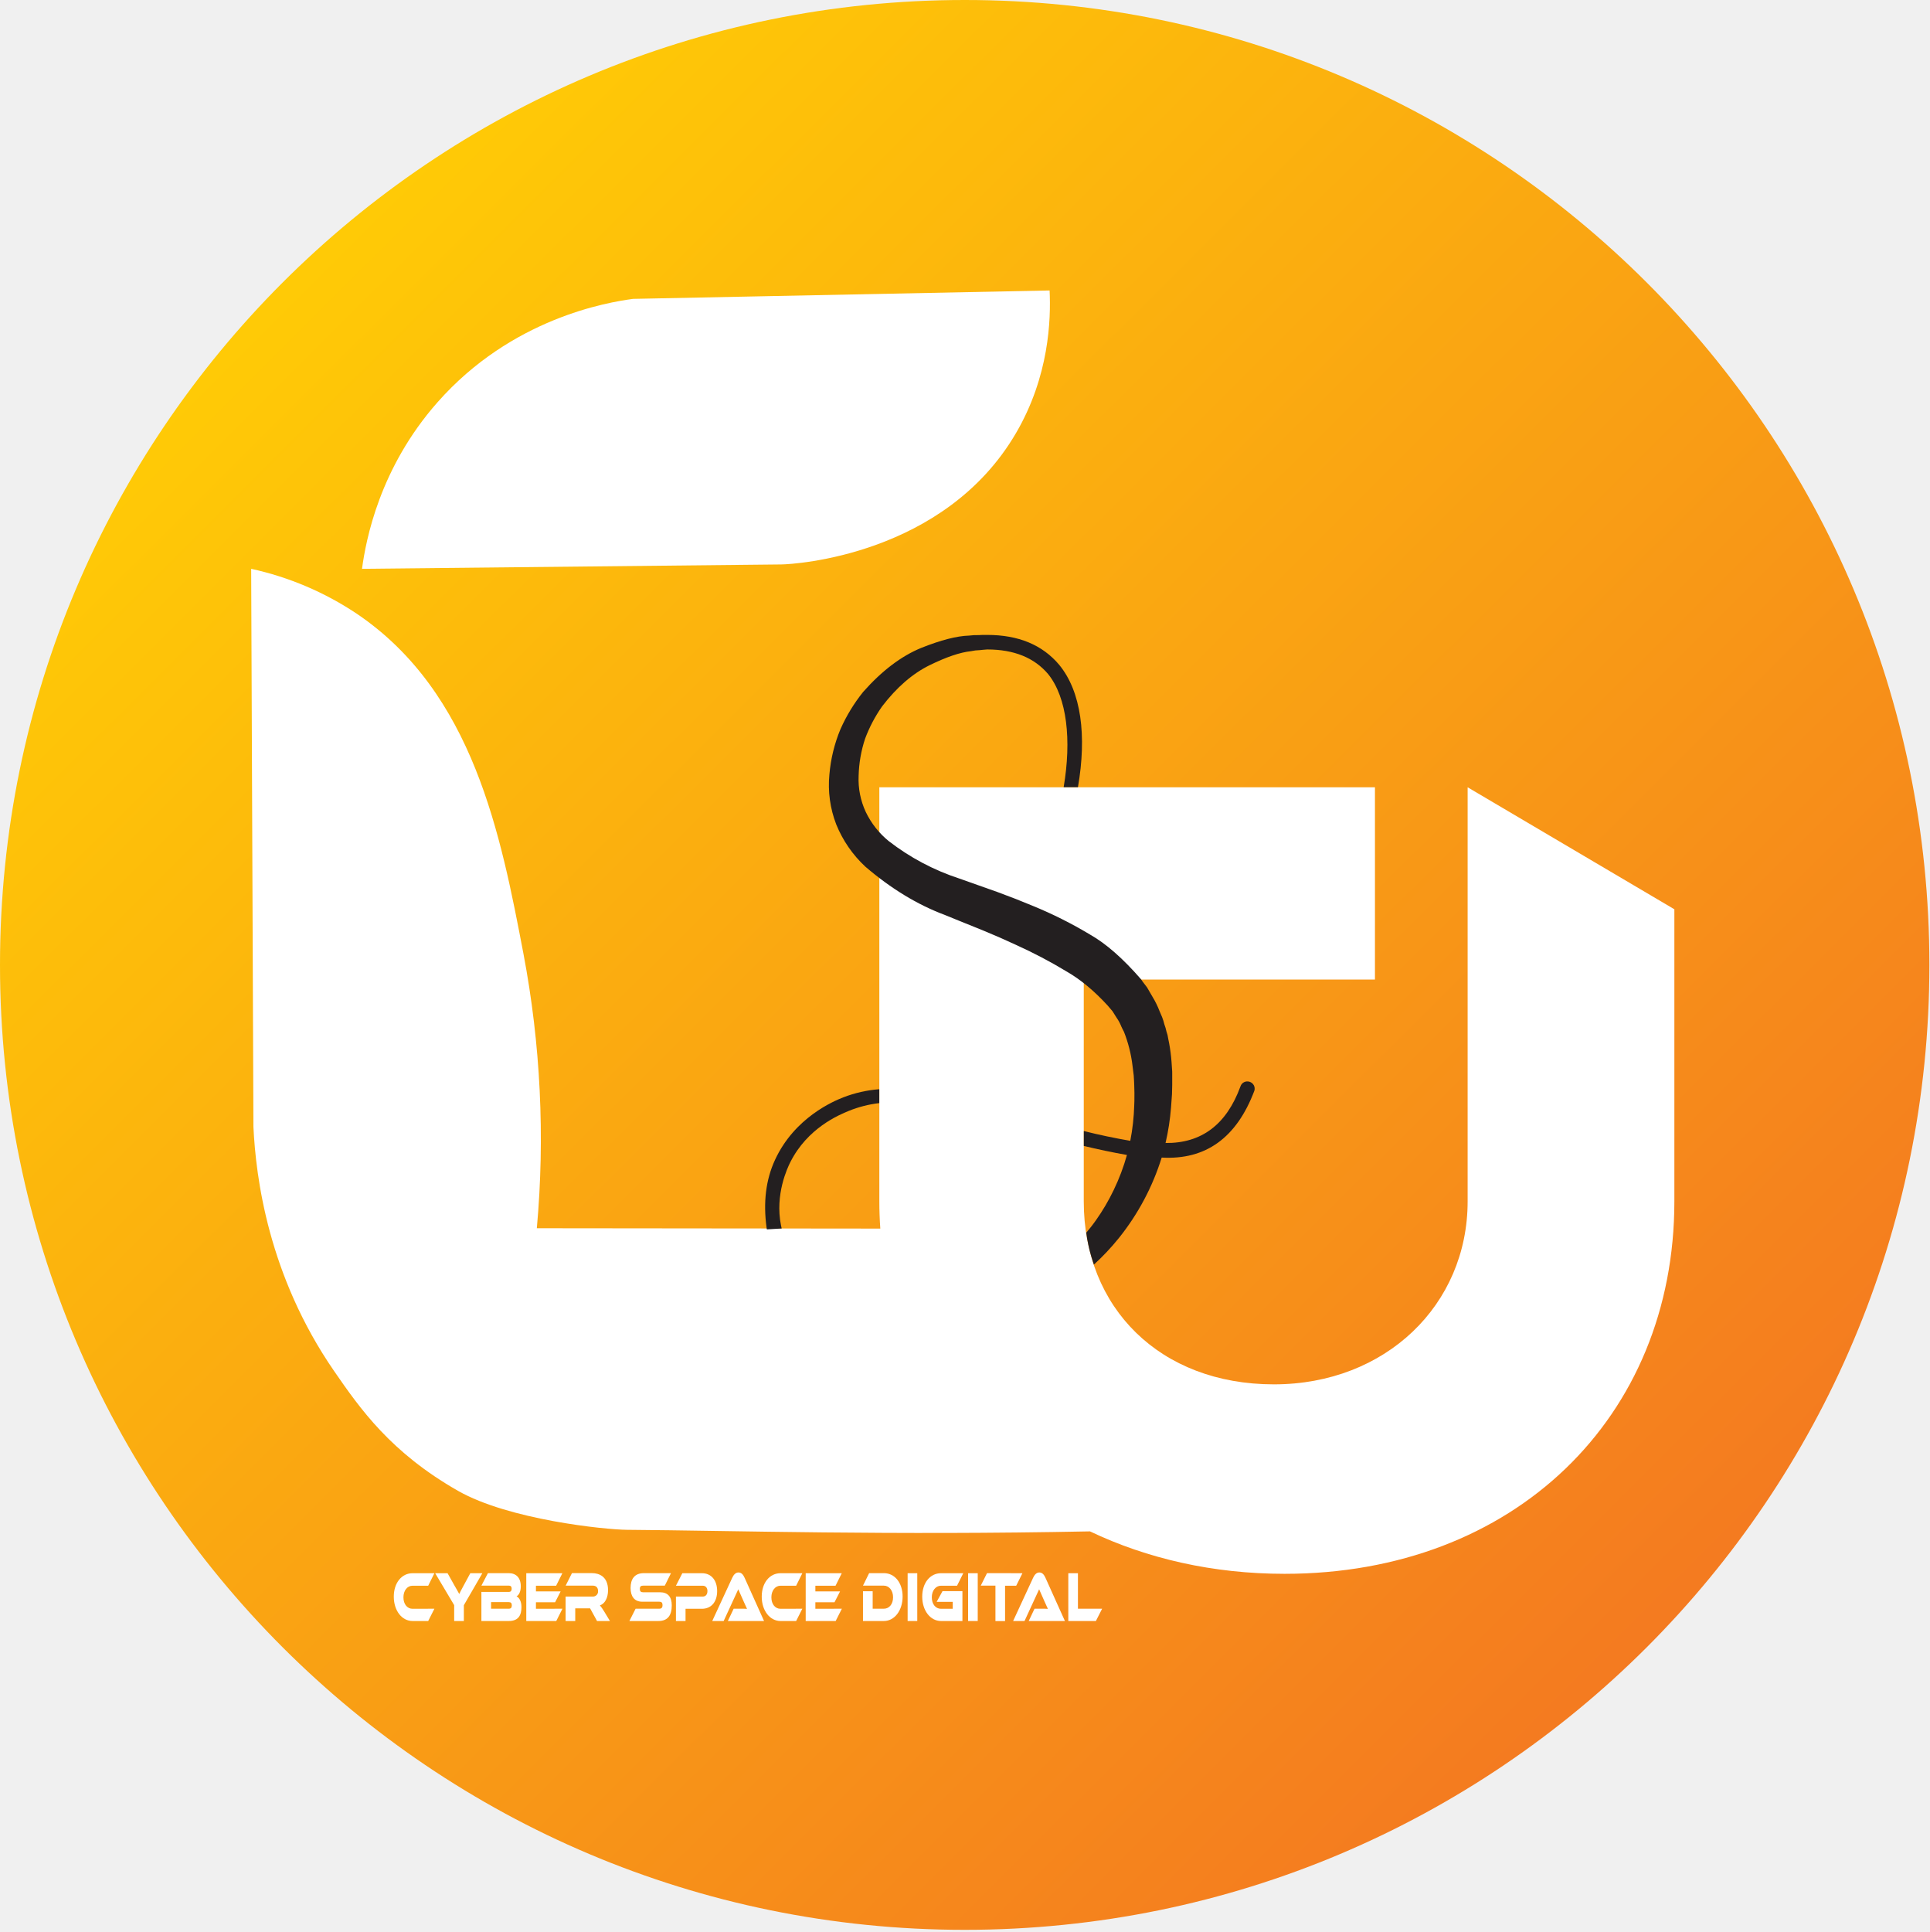
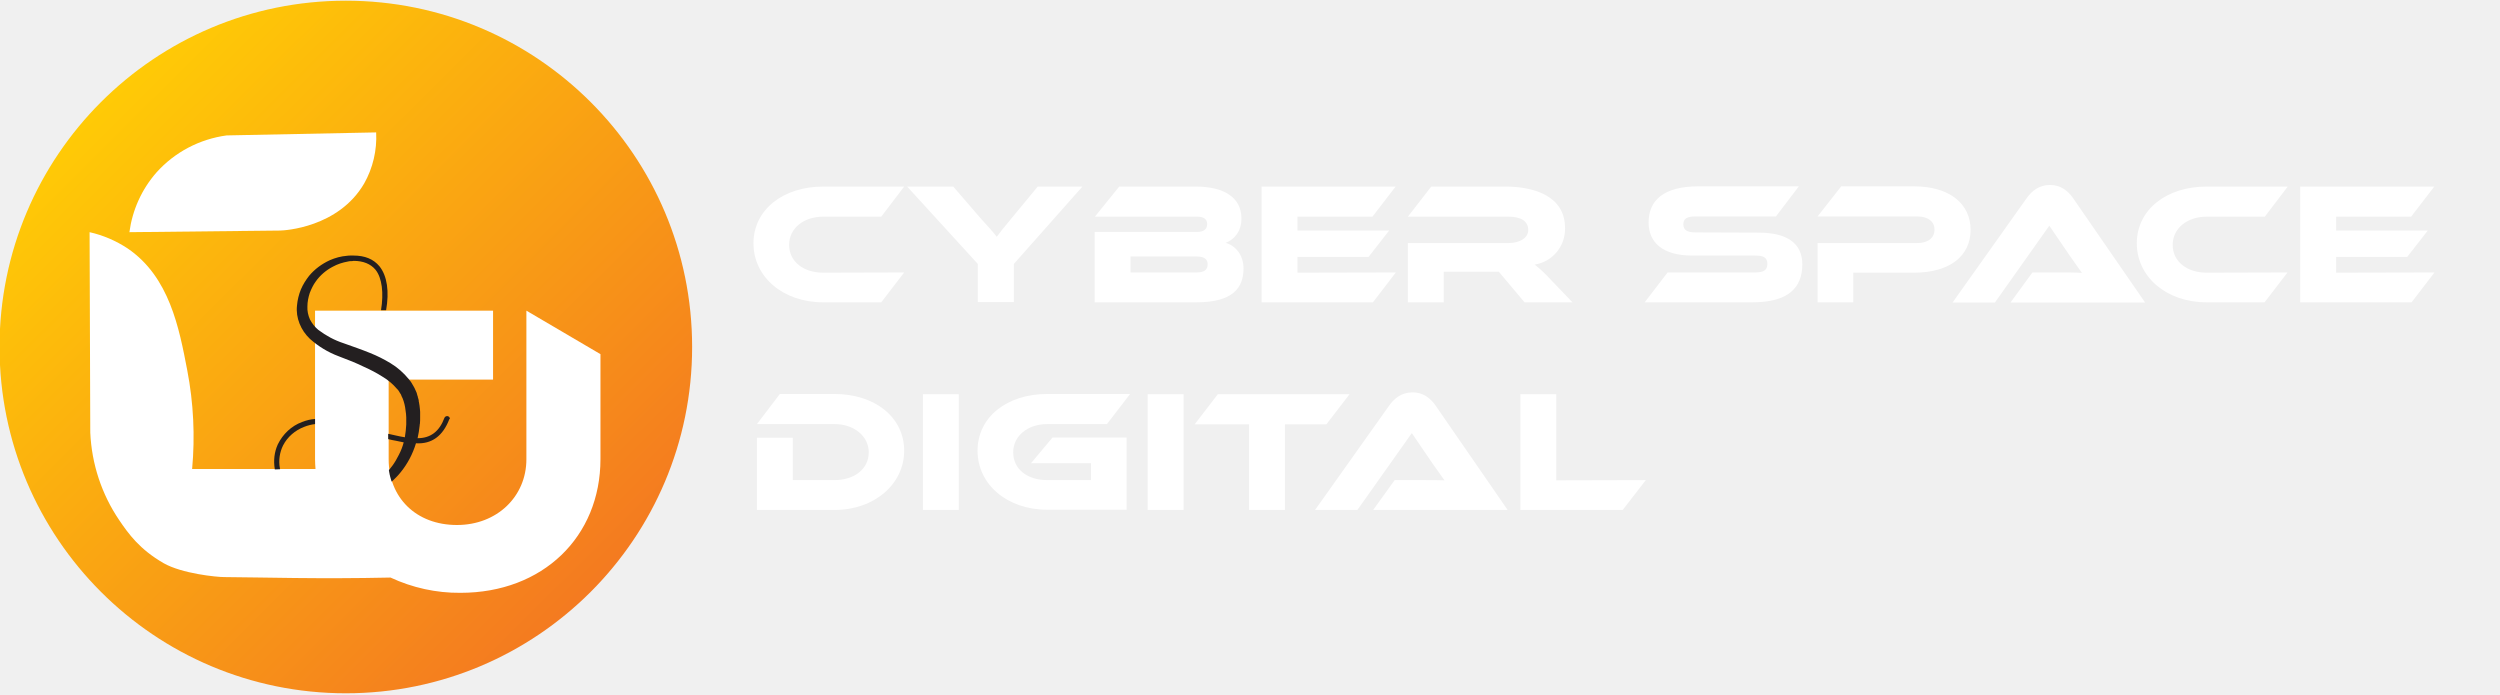
- <svg xmlns="http://www.w3.org/2000/svg" id="Color_Logo" data-name="Color Logo" viewBox="0 0 1080 1081.21">
-   <defs>
-     <style>.cls-1{fill:url(#New_Gradient_Swatch_1);}.cls-2{fill:#fff;}.cls-3{fill:#231f20;}</style>
-     <linearGradient id="New_Gradient_Swatch_1" x1="16.64" y1="14.85" x2="1060.05" y2="1061.83" gradientUnits="userSpaceOnUse">
-       <stop offset="0.14" stop-color="#ffca06" />
-       <stop offset="0.87" stop-color="#f47a20" />
-     </linearGradient>
-   </defs>
-   <g id="background">
-     <circle id="background-2" data-name="background" class="cls-1" cx="540" cy="540" r="540" />
-   </g>
-   <g id="Title">
-     <path class="cls-2" d="M243.16,900.29l-3.47,6.88h-8.75c-6.05,0-10.51-5.88-10.51-13.64s4.46-13.11,10.51-13.11h12.22l-3.47,7h-8.75c-2.92,0-5.11,2.67-5.11,6.51s2.16,6.4,5.11,6.4Z" />
-     <path class="cls-2" d="M270,880.42l-10.35,17.91v8.84h-5.42v-8.88L243.6,880.42h6.93l4.17,7.44c.55,1,2,3.39,2.37,4.19.34-.76.94-1.92,2.19-4.23l4-7.4Z" />
-     <path class="cls-2" d="M291.89,899.37c0,4.44-1.59,7.8-7.09,7.8H269.47V890.89H284.9c.78,0,1.51-.43,1.51-1.8s-.75-1.71-1.51-1.71H269.47l3.65-7h11.55c4.17,0,6.85,2.48,6.85,7.4,0,3.15-1.17,4.91-2.37,5.59C290.66,894.09,291.89,896.17,291.89,899.37Zm-17-2.76v3.68h9.93c1.18,0,1.67-.64,1.67-1.88s-.49-1.8-1.67-1.8Z" />
-     <path class="cls-2" d="M314.84,900.29l-3.46,6.88H294.59V880.42h20.2l-3.49,7H300v3.19h13.82l-3.1,6.08H300v3.64Z" />
-     <path class="cls-2" d="M341.42,907.17H334.2l-3.88-7.08H322v7.08h-5.39V893.49h15.17a2.86,2.86,0,0,0,3-3c0-2.08-1.12-3.12-3-3.12H316.64l3.52-7h11.2c4,0,9,1.92,9,9.55,0,4.16-1.7,7.6-4.56,8.48a30.08,30.08,0,0,1,2.45,3.52Z" />
-     <path class="cls-2" d="M369.49,891.09c4.24,0,6.54,2.44,6.54,7.32,0,5.48-2.17,8.76-7.48,8.76H352.31l3.47-6.88H369c1.28,0,1.85-.56,1.85-2s-.57-1.92-1.85-1.92h-9.48c-4.48,0-6.54-3.08-6.54-7.67,0-5,2.19-8.32,7.48-8.32h15.14l-3.47,7H360c-1.25,0-1.85.48-1.85,1.83s.6,1.88,1.85,1.88Z" />
-     <path class="cls-2" d="M392.86,900.33h-9.12v6.84h-5.37V893.49h15c1.67,0,2.63-1.24,2.63-3.07s-1-3-2.63-3h-15l3.57-7h10.95c5.39,0,8.54,4.08,8.54,10S398.28,900.33,392.86,900.33Z" />
-     <path class="cls-2" d="M407.42,907.17l3.26-6.88h4.38c1,0,2.27,0,3.1.08-.47-1-1.2-2.6-1.77-3.88l-3.13-7.07-8.18,17.75h-6.39L409.87,883c.73-1.56,1.8-3,3.5-3s2.68,1.32,3.44,3l10.89,24.19Z" />
-     <path class="cls-2" d="M449.12,900.29l-3.47,6.88H436.9c-6,0-10.51-5.88-10.51-13.64s4.46-13.11,10.51-13.11h12.22l-3.47,7H436.9c-2.92,0-5.11,2.67-5.11,6.51s2.16,6.4,5.11,6.4Z" />
-     <path class="cls-2" d="M471.24,900.29l-3.46,6.88H451V880.42h20.2l-3.49,7H456.41v3.19h13.82l-3.11,6.08H456.41v3.64Z" />
-     <path class="cls-2" d="M494.75,907.17H483.07V890.5h5.42v9.79h6.26c3,0,5.16-2.56,5.16-6.4s-2.25-6.51-5.16-6.51H483.07l3.44-7h8.24c6.09,0,10.5,5.4,10.5,13.11S500.79,907.17,494.75,907.17Z" />
-     <path class="cls-2" d="M513.45,907.17h-5.39V880.42h5.39Z" />
-     <path class="cls-2" d="M527.58,890.46h11.15v16.71h-12c-6,0-10.5-5.88-10.5-13.64s4.45-13.11,10.5-13.11h12.48l-3.49,7h-9c-2.92,0-5.13,2.71-5.13,6.51s2.13,6.4,5.13,6.4h6.59v-3.88h-9Z" />
-     <path class="cls-2" d="M547.3,907.17h-5.39V880.42h5.39Z" />
-     <path class="cls-2" d="M572.32,880.42l-3.49,7H562.6v19.79h-5.39V887.38H549l3.49-7Z" />
-     <path class="cls-2" d="M575.84,907.17l3.25-6.88h4.38c1,0,2.27,0,3.1.08-.47-1-1.19-2.6-1.77-3.88l-3.13-7.07-8.18,17.75h-6.38L578.29,883c.73-1.56,1.79-3,3.49-3s2.68,1.32,3.44,3l10.89,24.19Z" />
-     <path class="cls-2" d="M616.93,900.29l-3.49,6.88H598V880.42h5.39v19.87Z" />
-   </g>
-   <g id="csd">
-     <g id="d">
-       <path class="cls-2" d="M821.53,440.59V672.31c0,57.94-45.9,102.42-108.44,102.42-63.87,0-106.44-42.93-106.44-102.42V548.18h163V440.59H492.22V672.31c0,5.15.19,10.22.54,15.25l-192.26-.2A556,556,0,0,0,293,533.7c-12.62-66.09-27.88-146-93.2-190.18a172.42,172.42,0,0,0-59.2-25.19l1.26,312.35c1.36,28.14,8.2,83,45.13,136.56,14.61,21.17,31.72,45.61,69.39,67.08,28.42,16.2,82.27,21.71,94.56,21.81,59.78.46,146.85,3.13,259.19.88,32,15.27,69,23.75,108.91,23.75,128.4,0,218.21-87.41,218.21-208.45V508.86Z" />
-       <path class="cls-2" d="M568.73,242.35c18.6-31.83,19.57-63.55,18.8-79.79l-233.13,4.7c-14.46,1.92-68,10.82-109.51,57.88-32.45,36.76-40.07,77-42.25,93.19l234.68-2.45C444.59,315.81,528.71,310.88,568.73,242.35Z" />
-       <path class="cls-3" d="M433.82,649.11q-7.68,16.6-4.69,38.14c0,.25.1.5.15.75l8.28-.5c-.1-.42-.24-1-.39-1.78-3.45-17.26,3.61-32.12,5.22-35.33,9.55-19,27-26.38,32.8-28.73a65.82,65.82,0,0,1,17-4.33v-7.77a70.63,70.63,0,0,0-20.1,4.54C466.77,616.17,444.82,625.3,433.82,649.11Z" />
-       <path class="cls-3" d="M701.87,607.39a4.16,4.16,0,0,0-5.5-1.77,4,4,0,0,0-2,2.35q-11.68,32-41.94,31.69a134.53,134.53,0,0,0,3.06-19.72c.06-.9.13-1.76.19-2.59.32-3.38.48-6.8.48-10.24v-6.42c0-.76,0-1.5-.09-2.2-.13-1.47-.23-2.9-.29-4.31a96.23,96.23,0,0,0-1.34-10.34c-.19-.77-.35-1.56-.48-2.39a20.09,20.09,0,0,0-1.05-4.31,19.24,19.24,0,0,1-.48-1.92c-.26-.7-.48-1.37-.67-2a27.25,27.25,0,0,0-1.25-4c-.51-1.15-1-2.27-1.43-3.35a49,49,0,0,0-3.93-8q-1.53-2.67-3.06-5.27-1.16-1.62-2.4-3.15-.57-.76-1-1.44-15.14-17.43-28.53-25a234.31,234.31,0,0,0-31.89-16q-9.37-3.93-19.82-7.76-10.33-3.63-21.35-7.56a130.92,130.92,0,0,1-39.64-21,47.37,47.37,0,0,1-12.83-16.28,43.13,43.13,0,0,1-4-20.2,71.39,71.39,0,0,1,3.64-20.87,80.52,80.52,0,0,1,9.48-18q12.25-16,26.61-23.07,14.09-6.9,23.18-7.85a25,25,0,0,1,4.88-.58c.7-.06,1.31-.12,1.82-.19l2.39-.19q22.41,0,34.09,13.79c10.59,13.15,13.14,36.85,8.68,63.27h8c5-28.91,1.84-53.44-10.48-68.44q-14.07-16.75-40.31-16.76H550a18.53,18.53,0,0,1-2,.1,35.67,35.67,0,0,0-5.56.28q-10.24.3-26.81,6.9-16.75,6.88-32.46,24.61A94.62,94.62,0,0,0,470.49,408a84.51,84.51,0,0,0-6.22,25.38,61,61,0,0,0,3.83,28A66.37,66.37,0,0,0,484.38,485q21.54,18.48,44.62,27.09,4.21,1.73,8.23,3.35,6.62,2.68,12.83,5.18,10,4.11,18.58,8.13a266.5,266.5,0,0,1,28.53,15q11.49,6.6,22.88,19l1.06,1.25c.57.63,1.11,1.27,1.63,1.91l2.29,3.64a22.93,22.93,0,0,1,2.68,5c.45,1,.93,1.91,1.44,2.87a76.52,76.52,0,0,1,4.79,19c.25,1.79.48,3.57.67,5.36s.16,3.61.29,5.46q.18,4.31.09,8.81-.09,1.33-.09,2.58a121.22,121.22,0,0,1-2.21,19.82q-6.33-1.1-13-2.49t-13-3v8.35q5.79,1.4,11.93,2.69t12.2,2.36a118.36,118.36,0,0,1-7.4,19.6,115.43,115.43,0,0,1-10,17c-2,2.84-3.91,5.17-5.38,6.91a87.68,87.68,0,0,0,2.82,13.3c.46,1.58,1,3.09,1.47,4.54a134.37,134.37,0,0,0,14-14.89,137.19,137.19,0,0,0,23.94-45q37,2.1,51.89-37.44A4.06,4.06,0,0,0,701.87,607.39Z" />
-     </g>
-   </g>
+ <svg xmlns="http://www.w3.org/2000/svg" version="1.1" id="Navbar" x="0px" y="0px" viewBox="0 0 1080 300" style="enable-background:new 0 0 1080 300;" xml:space="preserve">
+   <style type="text/css">
+ 	.st0{fill:#FFFFFF;}
+ 	.st1{fill:url(#background_00000026147229535556004150000016099695420084870289_);}
+ 	.st2{fill:#231F20;}
+ </style>
+   <path class="st0" d="M390.6,117.7l-9.9,12.9h-25.1c-17.4,0-30.1-11-30.1-25.5s12.8-24.5,30.1-24.5h35l-9.9,13h-25.1  c-8.4,0-14.7,5-14.7,12.2s6.2,12,14.7,12L390.6,117.7z" />
+   <path class="st0" d="M467.6,80.6L438,114v16.5h-15.6V114l-30.5-33.4h19.9l12,13.9c1.6,1.8,5.8,6.3,6.8,7.8c1-1.4,2.7-3.6,6.3-7.9  l11.4-13.8H467.6z" />
+   <path class="st0" d="M537.2,116c0,8.3-4.6,14.6-20.3,14.6h-44v-30.4h44.3c2.2,0,4.3-0.8,4.3-3.4s-2.2-3.2-4.3-3.2h-44.2l10.5-13  h33.1c12,0,19.7,4.6,19.7,13.8c0,5.9-3.4,9.2-6.8,10.5C533.6,106.1,537.2,110,537.2,116z M488.4,110.8v6.9h28.5  c3.4,0,4.8-1.2,4.8-3.5c0-2.2-1.4-3.4-4.8-3.4H488.4z" />
+   <path class="st0" d="M603,117.7l-9.9,12.9h-48.1v-50h57.9l-10,13h-32.4v6h39.6l-8.9,11.4h-30.7v6.8L603,117.7z" />
+   <path class="st0" d="M679.3,130.6h-20.7l-11.1-13.2h-23.8v13.2h-15.5V105h43.5c4.8,0,8.5-2.2,8.5-5.6c0-3.9-3.2-5.8-8.5-5.8h-43.5  l10.1-13h32.1c11.4,0,25.7,3.6,25.7,17.9c0.2,7.8-5.4,14.6-13.1,15.8c2.5,2,4.8,4.2,7,6.6L679.3,130.6z" />
+   <path class="st0" d="M759.8,100.5c12.2,0,18.8,4.6,18.8,13.7c0,10.2-6.2,16.4-21.5,16.4h-46.6l9.9-12.9h37.8c3.7,0,5.3-1,5.3-3.7  s-1.6-3.6-5.3-3.6h-27.2c-12.9,0-18.8-5.8-18.8-14.3c0-9.4,6.3-15.6,21.5-15.6h43.4l-9.9,13h-34.7c-3.6,0-5.3,0.9-5.3,3.4  s1.7,3.5,5.3,3.5L759.8,100.5z" />
+   <path class="st0" d="M826.8,117.8h-26.2v12.8h-15.4V105h43c4.8,0,7.5-2.3,7.5-5.8s-2.8-5.7-7.5-5.7h-43l10.2-13h31.4  c15.5,0,24.5,7.6,24.5,18.8S842.4,117.8,826.8,117.8z" />
+   <path class="st0" d="M868.6,130.6l9.4-12.9h12.5c3,0,6.5,0,8.9,0.2c-1.3-1.8-3.4-4.8-5.1-7.2l-9-13.2l-23.5,33.2h-18.3l32.1-45.2  c2.1-2.9,5.2-5.6,10-5.6c4.6,0,7.7,2.5,9.9,5.6l31.2,45.2H868.6z" />
+   <path class="st0" d="M988.2,117.7l-9.9,12.9h-25.1c-17.3,0-30.1-11-30.1-25.5s12.8-24.5,30.1-24.5h35.1l-9.9,13h-25.1  c-8.4,0-14.7,5-14.7,12.2s6.2,12,14.7,12L988.2,117.7z" />
+   <path class="st0" d="M1051.7,117.7l-9.9,12.9h-48.1v-50h57.9l-10,13h-32.4v6h39.6l-8.9,11.4h-30.7v6.8L1051.7,117.7z" />
+   <path class="st0" d="M360.5,220.3H327v-31.2h15.5v18.3h18c8.6,0,14.8-4.8,14.8-12c0-7-6.4-12.2-14.8-12.2H327l9.9-13h23.6  c17.5,0,30.1,10.1,30.1,24.5S377.8,220.3,360.5,220.3z" />
+   <path class="st0" d="M414.2,220.3h-15.5v-50h15.5L414.2,220.3z" />
+   <path class="st0" d="M454.7,189h32v31.2h-34.3c-17.4,0-30.1-11-30.1-25.5c0-14.6,12.8-24.5,30.1-24.5h35.8l-10,13h-25.8  c-8.4,0-14.7,5.1-14.7,12.2c0,7.3,6.1,12,14.7,12h18.9v-7.3h-25.9L454.7,189z" />
+   <path class="st0" d="M511.3,220.3h-15.5v-50h15.5V220.3z" />
+   <path class="st0" d="M583,170.3l-10,13h-17.9v37h-15.5v-37h-23.5l10-13H583z" />
+   <path class="st0" d="M593.2,220.3l9.3-12.9h12.6c3,0,6.5,0,8.9,0.1c-1.3-1.8-3.4-4.9-5.1-7.2l-9-13.2l-23.5,33.2h-18.3l32.1-45.2  c2.1-2.9,5.2-5.6,10-5.6c4.6,0,7.7,2.5,9.9,5.6l31.2,45.2H593.2z" />
+   <path class="st0" d="M711,207.4l-10,12.9h-44.2v-50h15.5v37.2L711,207.4z" />
+   <linearGradient id="background_00000073696402058635551870000012764060242285980067_" gradientUnits="userSpaceOnUse" x1="4.348" y1="296.568" x2="293.478" y2="6.448" gradientTransform="matrix(1 0 0 -1 0 301)">
+     <stop offset="0.14" style="stop-color:#FFCA06" />
+     <stop offset="0.87" style="stop-color:#F47A20" />
+   </linearGradient>
+   <circle id="background" style="fill:url(#background_00000073696402058635551870000012764060242285980067_);" cx="149.4" cy="149.9" r="149.6" />
+   <path class="st0" d="M227.4,134.2v64.2c0,16.1-12.7,28.4-30,28.4c-17.7,0-29.5-11.9-29.5-28.4V164H213v-29.8h-76.9v64.2  c0,1.4,0.1,2.8,0.2,4.2L83,202.6c1.3-14.2,0.6-28.6-2.1-42.6c-3.5-18.3-7.7-40.4-25.8-52.7c-5-3.3-10.6-5.7-16.4-7  c0.1,28.8,0.2,57.7,0.3,86.6c0.6,13.5,4.9,26.6,12.5,37.8c4,5.9,8.8,12.6,19.2,18.6c7.9,4.5,22.8,6,26.2,6  c16.6,0.1,40.7,0.9,71.8,0.2c9.4,4.4,19.8,6.7,30.2,6.6c35.6,0,60.5-24.2,60.5-57.8v-45.3L227.4,134.2z" />
+   <path class="st0" d="M157.3,79.3c3.8-6.7,5.6-14.4,5.2-22.1l-64.6,1.3c-11.7,1.6-22.4,7.2-30.3,16c-6.4,7.3-10.4,16.2-11.7,25.8  l65-0.7C122.9,99.6,146.2,98.3,157.3,79.3z" />
+   <path class="st2" d="M120,192c-1.5,3.3-1.9,7-1.3,10.6c0,0.1,0,0.1,0,0.2l2.3-0.1c0-0.1-0.1-0.3-0.1-0.5c-0.6-3.3-0.1-6.8,1.4-9.8  c1.9-3.7,5.2-6.5,9.1-8c1.5-0.6,3.1-1,4.7-1.2V181c-1.9,0.1-3.8,0.6-5.6,1.3C125.9,184,122.2,187.5,120,192z" />
+   <path class="st2" d="M194.2,180.4c-0.1-0.3-0.4-0.5-0.7-0.6c-0.3-0.1-0.6-0.1-0.9,0.1c-0.3,0.1-0.5,0.4-0.6,0.6  c-2.2,5.9-6,8.8-11.6,8.8c0.4-1.8,0.7-3.6,0.9-5.5c0-0.2,0-0.5,0.1-0.7c0.1-0.9,0.1-1.9,0.1-2.8v-1.8c0-0.2,0-0.4,0-0.6  c0-0.4-0.1-0.8-0.1-1.2c-0.1-1-0.2-1.9-0.4-2.9c-0.1-0.2-0.1-0.4-0.1-0.7c-0.1-0.4-0.1-0.8-0.3-1.2c-0.1-0.2-0.1-0.4-0.1-0.5  c-0.1-0.2-0.1-0.4-0.2-0.6c-0.1-0.4-0.2-0.7-0.3-1.1c-0.1-0.3-0.3-0.6-0.4-0.9c-0.3-0.8-0.7-1.5-1.1-2.2c-0.3-0.5-0.6-1-0.9-1.5  c-0.2-0.3-0.4-0.6-0.7-0.9c-0.1-0.1-0.2-0.3-0.3-0.4c-2.2-2.7-4.9-5.1-7.9-6.9c-2.8-1.7-5.8-3.2-8.8-4.4c-1.7-0.7-3.6-1.4-5.5-2.1  l-5.9-2.1c-4-1.3-7.7-3.3-11-5.8c-1.5-1.2-2.7-2.8-3.6-4.5c-0.8-1.8-1.2-3.7-1.1-5.6c0-2,0.4-3.9,1-5.8c0.7-1.8,1.5-3.5,2.6-5  c1.9-2.7,4.5-4.9,7.4-6.4c2-1.1,4.2-1.8,6.4-2.2c0.4-0.1,0.9-0.2,1.4-0.2h0.5l0.7-0.1c4.1,0,7.3,1.3,9.4,3.8  c2.9,3.6,3.6,10.2,2.4,17.5h2.2c1.4-8,0.5-14.8-2.9-19c-2.6-3.1-6.3-4.6-11.2-4.6h-0.7c-0.2,0-0.4,0-0.6,0c-0.5,0-1,0-1.5,0.1  c-2.6,0.2-5.1,0.9-7.4,1.9c-3.5,1.6-6.6,3.9-9,6.8c-1.4,1.8-2.6,3.7-3.5,5.8c-0.9,2.2-1.5,4.6-1.7,7c-0.3,2.6,0.1,5.3,1.1,7.8  c1,2.5,2.5,4.7,4.5,6.6c3.6,3.2,7.8,5.8,12.4,7.5l2.3,0.9l3.6,1.4c1.8,0.8,3.6,1.5,5.1,2.3c2.7,1.2,5.4,2.6,7.9,4.2  c2.4,1.4,4.5,3.2,6.3,5.3l0.3,0.3c0.2,0.2,0.3,0.4,0.4,0.5l0.6,1c0.3,0.4,0.6,0.9,0.7,1.4c0.1,0.3,0.3,0.5,0.4,0.8  c0.7,1.7,1.1,3.5,1.3,5.3c0.1,0.5,0.1,1,0.2,1.5s0,1,0.1,1.5c0,0.8,0,1.6,0,2.4c0,0.2,0,0.5,0,0.7c-0.1,1.8-0.3,3.7-0.6,5.5  c-1.2-0.2-2.4-0.4-3.6-0.7s-2.4-0.5-3.6-0.8v2.3c1.1,0.3,2.2,0.5,3.3,0.7s2.3,0.5,3.4,0.7c-0.5,1.9-1.2,3.7-2.1,5.4  c-0.8,1.6-1.7,3.2-2.8,4.7c-0.6,0.8-1.1,1.4-1.5,1.9c0.2,1.3,0.4,2.5,0.8,3.7c0.1,0.4,0.3,0.9,0.4,1.3c1.4-1.3,2.7-2.6,3.9-4.1  c3-3.7,5.2-7.9,6.6-12.5c6.8,0.4,11.6-3.1,14.4-10.4C194.4,181,194.4,180.7,194.2,180.4z" />
</svg>
